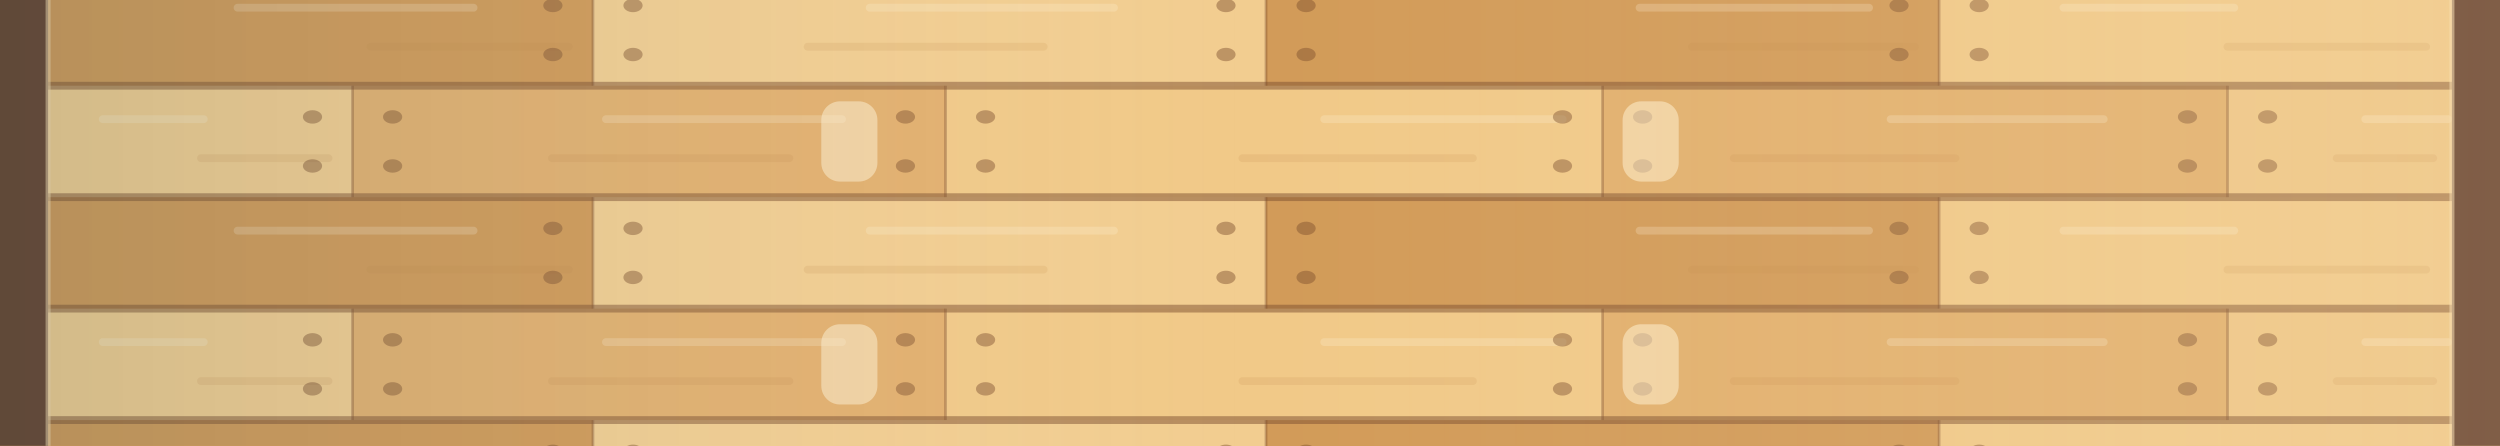
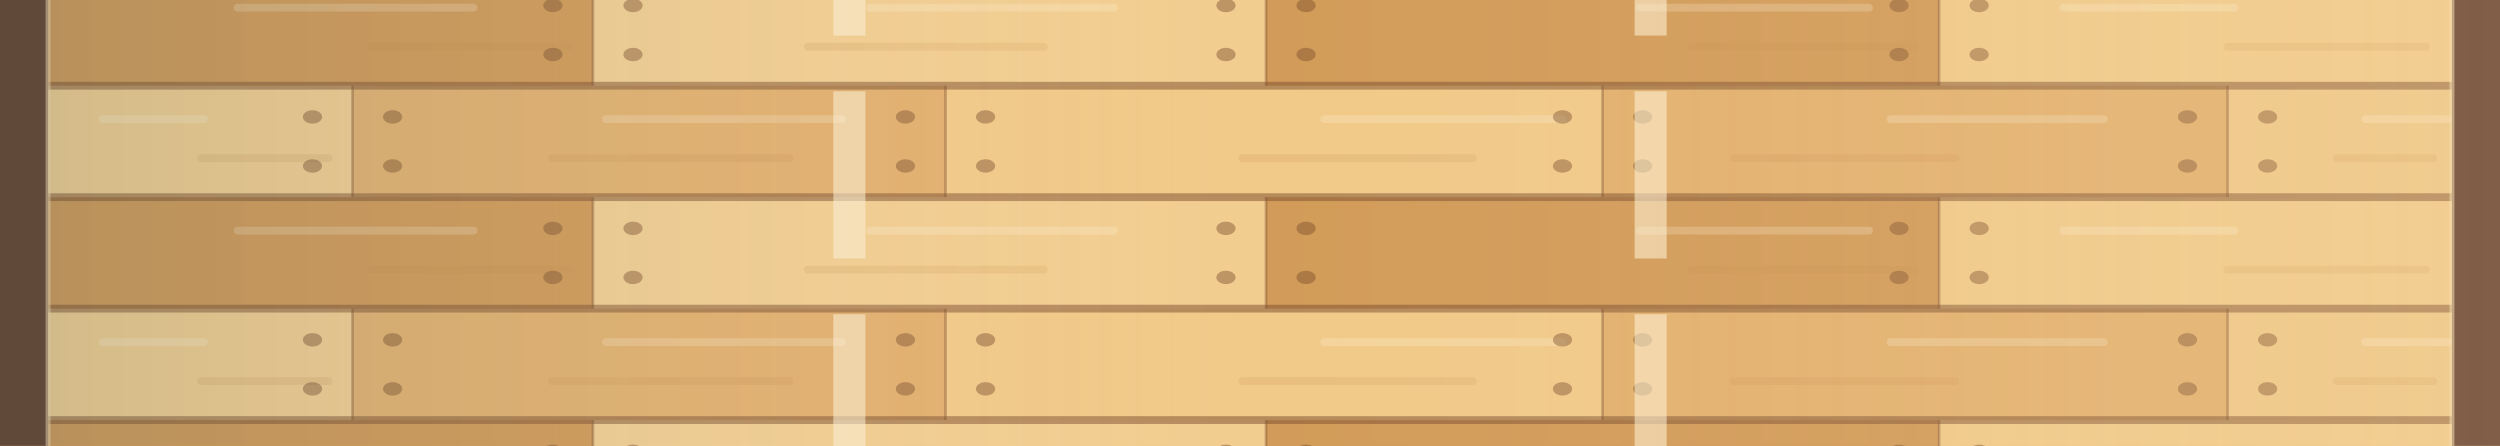
<svg xmlns="http://www.w3.org/2000/svg" width="858" height="153" viewBox="0 0 858 153">
  <rect width="858" height="153" fill="#E2AF6C" />
  <rect x="0" y="-47.08" width="121" height="38.85" fill="#f2cc8e" />
  <rect x="121" y="-47.08" width="203.5" height="38.85" fill="#e3b06e" />
  <rect x="324.5" y="-47.08" width="225.5" height="38.85" fill="#f1c988" />
  <rect x="550" y="-47.08" width="214.5" height="38.85" fill="#e2b06d" />
  <rect x="764.5" y="-47.08" width="93.5" height="38.85" fill="#eec584" />
  <rect x="0" y="-8.83" width="203.5" height="38.85" fill="#d29a57" />
  <rect x="203.5" y="-8.83" width="231" height="38.85" fill="#f2cd90" />
  <rect x="434.5" y="-8.83" width="231" height="38.85" fill="#d29b58" />
  <rect x="665.5" y="-8.83" width="192.5" height="38.85" fill="#f0c887" />
  <rect x="0" y="29.42" width="121" height="38.85" fill="#f2cc8e" />
  <rect x="121" y="29.42" width="203.5" height="38.85" fill="#e3b06e" />
  <rect x="324.5" y="29.42" width="225.5" height="38.85" fill="#f1c988" />
  <rect x="550" y="29.42" width="214.5" height="38.85" fill="#e2b06d" />
  <rect x="764.5" y="29.42" width="93.5" height="38.85" fill="#eec584" />
  <rect x="0" y="67.67" width="203.5" height="38.85" fill="#d29a57" />
  <rect x="203.5" y="67.67" width="231" height="38.85" fill="#f2cd90" />
  <rect x="434.5" y="67.67" width="231" height="38.85" fill="#d29b58" />
  <rect x="665.5" y="67.67" width="192.5" height="38.85" fill="#f0c887" />
  <rect x="0" y="105.92" width="121" height="38.85" fill="#f2cc8e" />
  <rect x="121" y="105.92" width="203.5" height="38.85" fill="#e3b06e" />
  <rect x="324.5" y="105.92" width="225.5" height="38.85" fill="#f1c988" />
  <rect x="550" y="105.92" width="214.5" height="38.85" fill="#e2b06d" />
  <rect x="764.5" y="105.92" width="93.5" height="38.85" fill="#eec584" />
  <rect x="0" y="144.17" width="203.5" height="38.85" fill="#d29a57" />
  <rect x="203.5" y="144.17" width="231" height="38.85" fill="#f2cd90" />
  <rect x="434.5" y="144.17" width="231" height="38.85" fill="#d29b58" />
  <rect x="665.5" y="144.17" width="192.5" height="38.85" fill="#f0c887" />
  <rect x="0" y="182.42" width="121" height="38.85" fill="#f2cc8e" />
  <rect x="121" y="182.42" width="203.5" height="38.85" fill="#e3b06e" />
  <rect x="324.5" y="182.42" width="225.5" height="38.85" fill="#f1c988" />
  <rect x="550" y="182.42" width="214.5" height="38.85" fill="#e2b06d" />
  <rect x="764.5" y="182.42" width="93.5" height="38.85" fill="#eec584" />
  <rect x="0" y="220.67" width="203.5" height="38.85" fill="#d29a57" />
  <rect x="203.5" y="220.67" width="231" height="38.85" fill="#f2cd90" />
  <rect x="434.5" y="220.67" width="231" height="38.85" fill="#d29b58" />
  <rect x="665.5" y="220.67" width="192.5" height="38.85" fill="#f0c887" />
  <path d="M35.27 -35.6H69.94" stroke="#FFF6DE" stroke-opacity="0.22" stroke-width="2.68" stroke-linecap="round" />
  <path d="M68.98 -22.21H112.75" stroke="#BE8448" stroke-opacity="0.16" stroke-width="2.68" stroke-linecap="round" />
  <path d="M207.97 -35.6H288.97" stroke="#FFF6DE" stroke-opacity="0.22" stroke-width="2.68" stroke-linecap="round" />
  <path d="M189.42 -22.21H270.93" stroke="#BE8448" stroke-opacity="0.16" stroke-width="2.68" stroke-linecap="round" />
  <path d="M454.48 -35.6H536.31" stroke="#FFF6DE" stroke-opacity="0.22" stroke-width="2.68" stroke-linecap="round" />
  <path d="M426.4 -22.21H505.49" stroke="#BE8448" stroke-opacity="0.16" stroke-width="2.68" stroke-linecap="round" />
  <path d="M648.86 -35.6H721.99" stroke="#FFF6DE" stroke-opacity="0.22" stroke-width="2.68" stroke-linecap="round" />
  <path d="M595.03 -22.21H671.11" stroke="#BE8448" stroke-opacity="0.16" stroke-width="2.68" stroke-linecap="round" />
  <path d="M811.77 -35.6H840.24" stroke="#FFF6DE" stroke-opacity="0.22" stroke-width="2.68" stroke-linecap="round" />
  <path d="M801.96 -22.21H835.09" stroke="#BE8448" stroke-opacity="0.16" stroke-width="2.68" stroke-linecap="round" />
  <path d="M81.53 2.65H162.53" stroke="#FFF6DE" stroke-opacity="0.22" stroke-width="2.68" stroke-linecap="round" />
  <path d="M127.09 16.04H195.25" stroke="#BE8448" stroke-opacity="0.16" stroke-width="2.68" stroke-linecap="round" />
  <path d="M298.49 2.65H382.31" stroke="#FFF6DE" stroke-opacity="0.22" stroke-width="2.68" stroke-linecap="round" />
  <path d="M277.17 16.04H358.19" stroke="#BE8448" stroke-opacity="0.16" stroke-width="2.68" stroke-linecap="round" />
  <path d="M562.7 2.65H641.46" stroke="#FFF6DE" stroke-opacity="0.22" stroke-width="2.68" stroke-linecap="round" />
  <path d="M580.67 16.04H657.25" stroke="#BE8448" stroke-opacity="0.16" stroke-width="2.68" stroke-linecap="round" />
  <path d="M708.18 2.65H766.8" stroke="#FFF6DE" stroke-opacity="0.22" stroke-width="2.68" stroke-linecap="round" />
  <path d="M764.45 16.04H832.66" stroke="#BE8448" stroke-opacity="0.16" stroke-width="2.68" stroke-linecap="round" />
  <path d="M35.27 40.9H69.94" stroke="#FFF6DE" stroke-opacity="0.22" stroke-width="2.68" stroke-linecap="round" />
  <path d="M68.98 54.29H112.75" stroke="#BE8448" stroke-opacity="0.16" stroke-width="2.68" stroke-linecap="round" />
  <path d="M207.97 40.9H288.97" stroke="#FFF6DE" stroke-opacity="0.22" stroke-width="2.68" stroke-linecap="round" />
  <path d="M189.42 54.29H270.93" stroke="#BE8448" stroke-opacity="0.16" stroke-width="2.68" stroke-linecap="round" />
  <path d="M454.48 40.9H536.31" stroke="#FFF6DE" stroke-opacity="0.22" stroke-width="2.68" stroke-linecap="round" />
  <path d="M426.4 54.29H505.49" stroke="#BE8448" stroke-opacity="0.16" stroke-width="2.68" stroke-linecap="round" />
  <path d="M648.86 40.9H721.99" stroke="#FFF6DE" stroke-opacity="0.22" stroke-width="2.68" stroke-linecap="round" />
  <path d="M595.03 54.29H671.11" stroke="#BE8448" stroke-opacity="0.16" stroke-width="2.68" stroke-linecap="round" />
  <path d="M811.77 40.9H840.24" stroke="#FFF6DE" stroke-opacity="0.22" stroke-width="2.68" stroke-linecap="round" />
  <path d="M801.96 54.29H835.09" stroke="#BE8448" stroke-opacity="0.16" stroke-width="2.68" stroke-linecap="round" />
  <path d="M81.53 79.15H162.53" stroke="#FFF6DE" stroke-opacity="0.22" stroke-width="2.68" stroke-linecap="round" />
  <path d="M127.09 92.54H195.25" stroke="#BE8448" stroke-opacity="0.16" stroke-width="2.68" stroke-linecap="round" />
  <path d="M298.49 79.15H382.31" stroke="#FFF6DE" stroke-opacity="0.22" stroke-width="2.68" stroke-linecap="round" />
  <path d="M277.17 92.54H358.19" stroke="#BE8448" stroke-opacity="0.16" stroke-width="2.68" stroke-linecap="round" />
  <path d="M562.7 79.15H641.46" stroke="#FFF6DE" stroke-opacity="0.22" stroke-width="2.68" stroke-linecap="round" />
  <path d="M580.67 92.54H657.25" stroke="#BE8448" stroke-opacity="0.16" stroke-width="2.68" stroke-linecap="round" />
  <path d="M708.18 79.15H766.8" stroke="#FFF6DE" stroke-opacity="0.22" stroke-width="2.68" stroke-linecap="round" />
  <path d="M764.45 92.54H832.66" stroke="#BE8448" stroke-opacity="0.16" stroke-width="2.68" stroke-linecap="round" />
  <path d="M35.27 117.4H69.94" stroke="#FFF6DE" stroke-opacity="0.22" stroke-width="2.68" stroke-linecap="round" />
  <path d="M68.98 130.79H112.75" stroke="#BE8448" stroke-opacity="0.16" stroke-width="2.68" stroke-linecap="round" />
  <path d="M207.97 117.4H288.97" stroke="#FFF6DE" stroke-opacity="0.22" stroke-width="2.68" stroke-linecap="round" />
  <path d="M189.42 130.79H270.93" stroke="#BE8448" stroke-opacity="0.16" stroke-width="2.68" stroke-linecap="round" />
  <path d="M454.48 117.4H536.31" stroke="#FFF6DE" stroke-opacity="0.22" stroke-width="2.68" stroke-linecap="round" />
  <path d="M426.4 130.79H505.49" stroke="#BE8448" stroke-opacity="0.16" stroke-width="2.68" stroke-linecap="round" />
  <path d="M648.86 117.4H721.99" stroke="#FFF6DE" stroke-opacity="0.22" stroke-width="2.68" stroke-linecap="round" />
  <path d="M595.03 130.79H671.11" stroke="#BE8448" stroke-opacity="0.16" stroke-width="2.68" stroke-linecap="round" />
  <path d="M811.77 117.4H840.24" stroke="#FFF6DE" stroke-opacity="0.22" stroke-width="2.68" stroke-linecap="round" />
  <path d="M801.96 130.79H835.09" stroke="#BE8448" stroke-opacity="0.16" stroke-width="2.68" stroke-linecap="round" />
  <path d="M81.53 155.65H162.53" stroke="#FFF6DE" stroke-opacity="0.22" stroke-width="2.68" stroke-linecap="round" />
  <path d="M127.09 169.04H195.25" stroke="#BE8448" stroke-opacity="0.16" stroke-width="2.68" stroke-linecap="round" />
  <path d="M298.49 155.65H382.31" stroke="#FFF6DE" stroke-opacity="0.22" stroke-width="2.68" stroke-linecap="round" />
  <path d="M277.17 169.04H358.19" stroke="#BE8448" stroke-opacity="0.16" stroke-width="2.68" stroke-linecap="round" />
  <path d="M562.7 155.65H641.46" stroke="#FFF6DE" stroke-opacity="0.22" stroke-width="2.68" stroke-linecap="round" />
  <path d="M580.67 169.04H657.25" stroke="#BE8448" stroke-opacity="0.16" stroke-width="2.68" stroke-linecap="round" />
  <path d="M708.18 155.65H766.8" stroke="#FFF6DE" stroke-opacity="0.22" stroke-width="2.68" stroke-linecap="round" />
  <path d="M764.45 169.04H832.66" stroke="#BE8448" stroke-opacity="0.16" stroke-width="2.68" stroke-linecap="round" />
  <path d="M35.27 193.9H69.94" stroke="#FFF6DE" stroke-opacity="0.22" stroke-width="2.68" stroke-linecap="round" />
  <path d="M68.98 207.29H112.75" stroke="#BE8448" stroke-opacity="0.16" stroke-width="2.68" stroke-linecap="round" />
  <path d="M207.97 193.9H288.97" stroke="#FFF6DE" stroke-opacity="0.22" stroke-width="2.68" stroke-linecap="round" />
  <path d="M189.42 207.29H270.93" stroke="#BE8448" stroke-opacity="0.16" stroke-width="2.68" stroke-linecap="round" />
  <path d="M454.48 193.9H536.31" stroke="#FFF6DE" stroke-opacity="0.22" stroke-width="2.68" stroke-linecap="round" />
  <path d="M426.4 207.29H505.49" stroke="#BE8448" stroke-opacity="0.16" stroke-width="2.68" stroke-linecap="round" />
  <path d="M648.86 193.9H721.99" stroke="#FFF6DE" stroke-opacity="0.22" stroke-width="2.68" stroke-linecap="round" />
  <path d="M595.03 207.29H671.11" stroke="#BE8448" stroke-opacity="0.16" stroke-width="2.68" stroke-linecap="round" />
  <path d="M811.77 193.9H840.24" stroke="#FFF6DE" stroke-opacity="0.22" stroke-width="2.68" stroke-linecap="round" />
  <path d="M801.96 207.29H835.09" stroke="#BE8448" stroke-opacity="0.16" stroke-width="2.68" stroke-linecap="round" />
  <path d="M81.53 232.15H162.53" stroke="#FFF6DE" stroke-opacity="0.22" stroke-width="2.68" stroke-linecap="round" />
  <path d="M127.09 245.54H195.25" stroke="#BE8448" stroke-opacity="0.16" stroke-width="2.68" stroke-linecap="round" />
  <path d="M298.49 232.15H382.31" stroke="#FFF6DE" stroke-opacity="0.22" stroke-width="2.68" stroke-linecap="round" />
  <path d="M277.17 245.54H358.19" stroke="#BE8448" stroke-opacity="0.16" stroke-width="2.68" stroke-linecap="round" />
  <path d="M562.7 232.15H641.46" stroke="#FFF6DE" stroke-opacity="0.22" stroke-width="2.68" stroke-linecap="round" />
  <path d="M580.67 245.54H657.25" stroke="#BE8448" stroke-opacity="0.16" stroke-width="2.68" stroke-linecap="round" />
  <path d="M708.18 232.15H766.8" stroke="#FFF6DE" stroke-opacity="0.22" stroke-width="2.68" stroke-linecap="round" />
  <path d="M764.45 245.54H832.66" stroke="#BE8448" stroke-opacity="0.16" stroke-width="2.68" stroke-linecap="round" />
  <path d="M121 -47.08V-8.83" stroke="#7D4E2E" stroke-opacity=".38" stroke-width="0.95" />
  <path d="M324.5 -47.08V-8.83" stroke="#7D4E2E" stroke-opacity=".38" stroke-width="0.95" />
  <path d="M550 -47.08V-8.83" stroke="#7D4E2E" stroke-opacity=".38" stroke-width="0.95" />
  <path d="M764.5 -47.08V-8.83" stroke="#7D4E2E" stroke-opacity=".38" stroke-width="0.95" />
  <path d="M0 -47.08H858" stroke="#7D4E2E" stroke-opacity=".5" stroke-width="2.68" />
  <path d="M203.5 -8.83V29.42" stroke="#7D4E2E" stroke-opacity=".38" stroke-width="0.95" />
  <path d="M434.5 -8.83V29.42" stroke="#7D4E2E" stroke-opacity=".38" stroke-width="0.95" />
  <path d="M665.5 -8.83V29.42" stroke="#7D4E2E" stroke-opacity=".38" stroke-width="0.95" />
  <path d="M0 -8.83H858" stroke="#7D4E2E" stroke-opacity=".5" stroke-width="2.68" />
  <path d="M121 29.42V67.67" stroke="#7D4E2E" stroke-opacity=".38" stroke-width="0.95" />
  <path d="M324.5 29.42V67.67" stroke="#7D4E2E" stroke-opacity=".38" stroke-width="0.95" />
  <path d="M550 29.42V67.67" stroke="#7D4E2E" stroke-opacity=".38" stroke-width="0.95" />
  <path d="M764.5 29.42V67.67" stroke="#7D4E2E" stroke-opacity=".38" stroke-width="0.95" />
  <path d="M0 29.42H858" stroke="#7D4E2E" stroke-opacity=".5" stroke-width="2.68" />
  <path d="M203.5 67.67V105.92" stroke="#7D4E2E" stroke-opacity=".38" stroke-width="0.95" />
  <path d="M434.5 67.67V105.92" stroke="#7D4E2E" stroke-opacity=".38" stroke-width="0.95" />
  <path d="M665.5 67.67V105.92" stroke="#7D4E2E" stroke-opacity=".38" stroke-width="0.95" />
  <path d="M0 67.67H858" stroke="#7D4E2E" stroke-opacity=".5" stroke-width="2.68" />
  <path d="M121 105.92V144.17" stroke="#7D4E2E" stroke-opacity=".38" stroke-width="0.95" />
  <path d="M324.5 105.92V144.17" stroke="#7D4E2E" stroke-opacity=".38" stroke-width="0.95" />
  <path d="M550 105.92V144.17" stroke="#7D4E2E" stroke-opacity=".38" stroke-width="0.95" />
  <path d="M764.5 105.92V144.17" stroke="#7D4E2E" stroke-opacity=".38" stroke-width="0.95" />
  <path d="M0 105.92H858" stroke="#7D4E2E" stroke-opacity=".5" stroke-width="2.68" />
  <path d="M203.5 144.17V182.42" stroke="#7D4E2E" stroke-opacity=".38" stroke-width="0.95" />
  <path d="M434.5 144.17V182.42" stroke="#7D4E2E" stroke-opacity=".38" stroke-width="0.95" />
  <path d="M665.5 144.17V182.42" stroke="#7D4E2E" stroke-opacity=".38" stroke-width="0.95" />
  <path d="M0 144.17H858" stroke="#7D4E2E" stroke-opacity=".5" stroke-width="2.68" />
  <path d="M121 182.42V220.67" stroke="#7D4E2E" stroke-opacity=".38" stroke-width="0.95" />
  <path d="M324.5 182.42V220.67" stroke="#7D4E2E" stroke-opacity=".38" stroke-width="0.95" />
  <path d="M550 182.42V220.67" stroke="#7D4E2E" stroke-opacity=".38" stroke-width="0.95" />
  <path d="M764.5 182.42V220.67" stroke="#7D4E2E" stroke-opacity=".38" stroke-width="0.95" />
  <path d="M0 182.42H858" stroke="#7D4E2E" stroke-opacity=".5" stroke-width="2.68" />
  <path d="M203.5 220.67V258.92" stroke="#7D4E2E" stroke-opacity=".38" stroke-width="0.95" />
  <path d="M434.5 220.67V258.92" stroke="#7D4E2E" stroke-opacity=".38" stroke-width="0.95" />
  <path d="M665.5 220.67V258.92" stroke="#7D4E2E" stroke-opacity=".38" stroke-width="0.95" />
  <path d="M0 220.67H858" stroke="#7D4E2E" stroke-opacity=".5" stroke-width="2.68" />
  <ellipse cx="107.25" cy="-36.37" rx="3.3" ry="2.3" fill="#7D4E2E" fill-opacity=".45" />
  <ellipse cx="107.25" cy="-19.54" rx="3.3" ry="2.3" fill="#7D4E2E" fill-opacity=".45" />
  <ellipse cx="134.75" cy="-36.37" rx="3.3" ry="2.3" fill="#7D4E2E" fill-opacity=".45" />
  <ellipse cx="134.75" cy="-19.54" rx="3.3" ry="2.3" fill="#7D4E2E" fill-opacity=".45" />
  <ellipse cx="310.75" cy="-36.37" rx="3.3" ry="2.3" fill="#7D4E2E" fill-opacity=".45" />
  <ellipse cx="310.75" cy="-19.54" rx="3.3" ry="2.3" fill="#7D4E2E" fill-opacity=".45" />
  <ellipse cx="338.25" cy="-36.37" rx="3.3" ry="2.3" fill="#7D4E2E" fill-opacity=".45" />
  <ellipse cx="338.25" cy="-19.54" rx="3.3" ry="2.3" fill="#7D4E2E" fill-opacity=".45" />
  <ellipse cx="536.25" cy="-36.37" rx="3.3" ry="2.3" fill="#7D4E2E" fill-opacity=".45" />
  <ellipse cx="536.25" cy="-19.54" rx="3.3" ry="2.3" fill="#7D4E2E" fill-opacity=".45" />
  <ellipse cx="563.75" cy="-36.37" rx="3.3" ry="2.3" fill="#7D4E2E" fill-opacity=".45" />
  <ellipse cx="563.75" cy="-19.54" rx="3.3" ry="2.3" fill="#7D4E2E" fill-opacity=".45" />
  <ellipse cx="750.75" cy="-36.37" rx="3.3" ry="2.3" fill="#7D4E2E" fill-opacity=".45" />
  <ellipse cx="750.75" cy="-19.54" rx="3.3" ry="2.3" fill="#7D4E2E" fill-opacity=".45" />
  <ellipse cx="778.25" cy="-36.37" rx="3.3" ry="2.3" fill="#7D4E2E" fill-opacity=".45" />
  <ellipse cx="778.25" cy="-19.54" rx="3.3" ry="2.3" fill="#7D4E2E" fill-opacity=".45" />
  <ellipse cx="189.75" cy="1.88" rx="3.3" ry="2.3" fill="#7D4E2E" fill-opacity=".45" />
  <ellipse cx="189.75" cy="18.71" rx="3.3" ry="2.3" fill="#7D4E2E" fill-opacity=".45" />
  <ellipse cx="217.25" cy="1.88" rx="3.3" ry="2.3" fill="#7D4E2E" fill-opacity=".45" />
  <ellipse cx="217.25" cy="18.71" rx="3.3" ry="2.3" fill="#7D4E2E" fill-opacity=".45" />
  <ellipse cx="420.75" cy="1.88" rx="3.3" ry="2.3" fill="#7D4E2E" fill-opacity=".45" />
  <ellipse cx="420.75" cy="18.71" rx="3.3" ry="2.3" fill="#7D4E2E" fill-opacity=".45" />
  <ellipse cx="448.25" cy="1.88" rx="3.3" ry="2.3" fill="#7D4E2E" fill-opacity=".45" />
  <ellipse cx="448.25" cy="18.71" rx="3.3" ry="2.3" fill="#7D4E2E" fill-opacity=".45" />
  <ellipse cx="651.75" cy="1.88" rx="3.3" ry="2.3" fill="#7D4E2E" fill-opacity=".45" />
  <ellipse cx="651.75" cy="18.71" rx="3.3" ry="2.3" fill="#7D4E2E" fill-opacity=".45" />
  <ellipse cx="679.25" cy="1.88" rx="3.3" ry="2.3" fill="#7D4E2E" fill-opacity=".45" />
  <ellipse cx="679.25" cy="18.71" rx="3.3" ry="2.3" fill="#7D4E2E" fill-opacity=".45" />
  <ellipse cx="107.25" cy="40.13" rx="3.3" ry="2.3" fill="#7D4E2E" fill-opacity=".45" />
  <ellipse cx="107.25" cy="56.96" rx="3.3" ry="2.3" fill="#7D4E2E" fill-opacity=".45" />
  <ellipse cx="134.75" cy="40.13" rx="3.3" ry="2.3" fill="#7D4E2E" fill-opacity=".45" />
  <ellipse cx="134.75" cy="56.96" rx="3.3" ry="2.3" fill="#7D4E2E" fill-opacity=".45" />
  <ellipse cx="310.75" cy="40.13" rx="3.3" ry="2.3" fill="#7D4E2E" fill-opacity=".45" />
  <ellipse cx="310.75" cy="56.96" rx="3.3" ry="2.3" fill="#7D4E2E" fill-opacity=".45" />
  <ellipse cx="338.25" cy="40.13" rx="3.3" ry="2.3" fill="#7D4E2E" fill-opacity=".45" />
  <ellipse cx="338.25" cy="56.96" rx="3.3" ry="2.3" fill="#7D4E2E" fill-opacity=".45" />
  <ellipse cx="536.25" cy="40.13" rx="3.3" ry="2.3" fill="#7D4E2E" fill-opacity=".45" />
  <ellipse cx="536.25" cy="56.96" rx="3.3" ry="2.3" fill="#7D4E2E" fill-opacity=".45" />
  <ellipse cx="563.75" cy="40.13" rx="3.3" ry="2.3" fill="#7D4E2E" fill-opacity=".45" />
  <ellipse cx="563.75" cy="56.96" rx="3.3" ry="2.3" fill="#7D4E2E" fill-opacity=".45" />
  <ellipse cx="750.75" cy="40.13" rx="3.3" ry="2.3" fill="#7D4E2E" fill-opacity=".45" />
  <ellipse cx="750.75" cy="56.96" rx="3.3" ry="2.3" fill="#7D4E2E" fill-opacity=".45" />
  <ellipse cx="778.25" cy="40.13" rx="3.3" ry="2.3" fill="#7D4E2E" fill-opacity=".45" />
  <ellipse cx="778.25" cy="56.96" rx="3.3" ry="2.3" fill="#7D4E2E" fill-opacity=".45" />
  <ellipse cx="189.75" cy="78.38" rx="3.3" ry="2.3" fill="#7D4E2E" fill-opacity=".45" />
  <ellipse cx="189.75" cy="95.21" rx="3.3" ry="2.3" fill="#7D4E2E" fill-opacity=".45" />
  <ellipse cx="217.25" cy="78.38" rx="3.3" ry="2.3" fill="#7D4E2E" fill-opacity=".45" />
  <ellipse cx="217.25" cy="95.21" rx="3.3" ry="2.3" fill="#7D4E2E" fill-opacity=".45" />
  <ellipse cx="420.75" cy="78.38" rx="3.3" ry="2.3" fill="#7D4E2E" fill-opacity=".45" />
  <ellipse cx="420.75" cy="95.21" rx="3.3" ry="2.3" fill="#7D4E2E" fill-opacity=".45" />
  <ellipse cx="448.25" cy="78.38" rx="3.3" ry="2.3" fill="#7D4E2E" fill-opacity=".45" />
  <ellipse cx="448.25" cy="95.21" rx="3.3" ry="2.3" fill="#7D4E2E" fill-opacity=".45" />
  <ellipse cx="651.75" cy="78.38" rx="3.3" ry="2.3" fill="#7D4E2E" fill-opacity=".45" />
  <ellipse cx="651.75" cy="95.21" rx="3.3" ry="2.3" fill="#7D4E2E" fill-opacity=".45" />
  <ellipse cx="679.25" cy="78.38" rx="3.3" ry="2.3" fill="#7D4E2E" fill-opacity=".45" />
  <ellipse cx="679.25" cy="95.21" rx="3.3" ry="2.3" fill="#7D4E2E" fill-opacity=".45" />
  <ellipse cx="107.25" cy="116.63" rx="3.3" ry="2.3" fill="#7D4E2E" fill-opacity=".45" />
  <ellipse cx="107.25" cy="133.46" rx="3.3" ry="2.3" fill="#7D4E2E" fill-opacity=".45" />
  <ellipse cx="134.75" cy="116.63" rx="3.3" ry="2.3" fill="#7D4E2E" fill-opacity=".45" />
  <ellipse cx="134.75" cy="133.46" rx="3.3" ry="2.3" fill="#7D4E2E" fill-opacity=".45" />
  <ellipse cx="310.75" cy="116.63" rx="3.3" ry="2.3" fill="#7D4E2E" fill-opacity=".45" />
  <ellipse cx="310.75" cy="133.46" rx="3.3" ry="2.3" fill="#7D4E2E" fill-opacity=".45" />
  <ellipse cx="338.25" cy="116.63" rx="3.3" ry="2.3" fill="#7D4E2E" fill-opacity=".45" />
  <ellipse cx="338.25" cy="133.46" rx="3.3" ry="2.3" fill="#7D4E2E" fill-opacity=".45" />
  <ellipse cx="536.25" cy="116.63" rx="3.3" ry="2.3" fill="#7D4E2E" fill-opacity=".45" />
  <ellipse cx="536.25" cy="133.46" rx="3.3" ry="2.3" fill="#7D4E2E" fill-opacity=".45" />
  <ellipse cx="563.75" cy="116.63" rx="3.3" ry="2.3" fill="#7D4E2E" fill-opacity=".45" />
  <ellipse cx="563.75" cy="133.46" rx="3.3" ry="2.3" fill="#7D4E2E" fill-opacity=".45" />
  <ellipse cx="750.75" cy="116.63" rx="3.3" ry="2.3" fill="#7D4E2E" fill-opacity=".45" />
  <ellipse cx="750.75" cy="133.46" rx="3.3" ry="2.3" fill="#7D4E2E" fill-opacity=".45" />
  <ellipse cx="778.25" cy="116.63" rx="3.3" ry="2.3" fill="#7D4E2E" fill-opacity=".45" />
  <ellipse cx="778.25" cy="133.46" rx="3.3" ry="2.3" fill="#7D4E2E" fill-opacity=".45" />
  <ellipse cx="189.75" cy="154.88" rx="3.3" ry="2.3" fill="#7D4E2E" fill-opacity=".45" />
  <ellipse cx="189.75" cy="171.71" rx="3.3" ry="2.3" fill="#7D4E2E" fill-opacity=".45" />
  <ellipse cx="217.25" cy="154.88" rx="3.3" ry="2.3" fill="#7D4E2E" fill-opacity=".45" />
  <ellipse cx="217.25" cy="171.71" rx="3.3" ry="2.3" fill="#7D4E2E" fill-opacity=".45" />
  <ellipse cx="420.75" cy="154.88" rx="3.3" ry="2.3" fill="#7D4E2E" fill-opacity=".45" />
  <ellipse cx="420.75" cy="171.71" rx="3.3" ry="2.3" fill="#7D4E2E" fill-opacity=".45" />
  <ellipse cx="448.25" cy="154.88" rx="3.3" ry="2.3" fill="#7D4E2E" fill-opacity=".45" />
  <ellipse cx="448.25" cy="171.71" rx="3.3" ry="2.3" fill="#7D4E2E" fill-opacity=".45" />
  <ellipse cx="651.75" cy="154.88" rx="3.3" ry="2.3" fill="#7D4E2E" fill-opacity=".45" />
  <ellipse cx="651.75" cy="171.71" rx="3.3" ry="2.3" fill="#7D4E2E" fill-opacity=".45" />
  <ellipse cx="679.25" cy="154.88" rx="3.3" ry="2.3" fill="#7D4E2E" fill-opacity=".45" />
  <ellipse cx="679.25" cy="171.71" rx="3.3" ry="2.3" fill="#7D4E2E" fill-opacity=".45" />
  <ellipse cx="107.25" cy="193.13" rx="3.3" ry="2.3" fill="#7D4E2E" fill-opacity=".45" />
  <ellipse cx="107.25" cy="209.96" rx="3.3" ry="2.3" fill="#7D4E2E" fill-opacity=".45" />
  <ellipse cx="134.75" cy="193.13" rx="3.3" ry="2.3" fill="#7D4E2E" fill-opacity=".45" />
  <ellipse cx="134.75" cy="209.96" rx="3.3" ry="2.3" fill="#7D4E2E" fill-opacity=".45" />
  <ellipse cx="310.75" cy="193.13" rx="3.3" ry="2.3" fill="#7D4E2E" fill-opacity=".45" />
  <ellipse cx="310.75" cy="209.96" rx="3.3" ry="2.3" fill="#7D4E2E" fill-opacity=".45" />
  <ellipse cx="338.25" cy="193.13" rx="3.3" ry="2.3" fill="#7D4E2E" fill-opacity=".45" />
  <ellipse cx="338.25" cy="209.96" rx="3.3" ry="2.3" fill="#7D4E2E" fill-opacity=".45" />
  <ellipse cx="536.25" cy="193.13" rx="3.3" ry="2.3" fill="#7D4E2E" fill-opacity=".45" />
  <ellipse cx="536.25" cy="209.96" rx="3.3" ry="2.3" fill="#7D4E2E" fill-opacity=".45" />
  <ellipse cx="563.75" cy="193.13" rx="3.3" ry="2.3" fill="#7D4E2E" fill-opacity=".45" />
  <ellipse cx="563.75" cy="209.96" rx="3.3" ry="2.3" fill="#7D4E2E" fill-opacity=".45" />
  <ellipse cx="750.75" cy="193.13" rx="3.3" ry="2.3" fill="#7D4E2E" fill-opacity=".45" />
  <ellipse cx="750.75" cy="209.96" rx="3.3" ry="2.3" fill="#7D4E2E" fill-opacity=".45" />
  <ellipse cx="778.25" cy="193.13" rx="3.3" ry="2.3" fill="#7D4E2E" fill-opacity=".45" />
  <ellipse cx="778.25" cy="209.96" rx="3.3" ry="2.3" fill="#7D4E2E" fill-opacity=".45" />
  <ellipse cx="189.75" cy="231.38" rx="3.3" ry="2.3" fill="#7D4E2E" fill-opacity=".45" />
  <ellipse cx="189.75" cy="248.21" rx="3.3" ry="2.3" fill="#7D4E2E" fill-opacity=".45" />
  <ellipse cx="217.25" cy="231.38" rx="3.3" ry="2.3" fill="#7D4E2E" fill-opacity=".45" />
  <ellipse cx="217.25" cy="248.21" rx="3.3" ry="2.3" fill="#7D4E2E" fill-opacity=".45" />
  <ellipse cx="420.75" cy="231.38" rx="3.3" ry="2.3" fill="#7D4E2E" fill-opacity=".45" />
  <ellipse cx="420.75" cy="248.21" rx="3.3" ry="2.3" fill="#7D4E2E" fill-opacity=".45" />
  <ellipse cx="448.25" cy="231.38" rx="3.3" ry="2.3" fill="#7D4E2E" fill-opacity=".45" />
  <ellipse cx="448.25" cy="248.21" rx="3.3" ry="2.3" fill="#7D4E2E" fill-opacity=".45" />
  <ellipse cx="651.75" cy="231.38" rx="3.3" ry="2.3" fill="#7D4E2E" fill-opacity=".45" />
  <ellipse cx="651.75" cy="248.21" rx="3.3" ry="2.3" fill="#7D4E2E" fill-opacity=".45" />
  <ellipse cx="679.25" cy="231.38" rx="3.3" ry="2.3" fill="#7D4E2E" fill-opacity=".45" />
  <ellipse cx="679.25" cy="248.21" rx="3.3" ry="2.3" fill="#7D4E2E" fill-opacity=".45" />
-   <rect x="281.87" y="-41.72" width="19.26" height="27.54" rx="6.42" fill="#FFF4D6" fill-opacity=".5" />
-   <rect x="556.88" y="-41.72" width="19.25" height="27.54" rx="6.42" fill="#FFF4D6" fill-opacity=".5" />
-   <rect x="281.87" y="34.78" width="19.26" height="27.54" rx="6.42" fill="#FFF4D6" fill-opacity=".5" />
-   <rect x="556.88" y="34.78" width="19.25" height="27.54" rx="6.42" fill="#FFF4D6" fill-opacity=".5" />
-   <rect x="281.87" y="111.28" width="19.26" height="27.54" rx="6.42" fill="#FFF4D6" fill-opacity=".5" />
-   <rect x="556.88" y="111.28" width="19.25" height="27.54" rx="6.42" fill="#FFF4D6" fill-opacity=".5" />
-   <rect x="281.87" y="187.78" width="19.26" height="27.54" rx="6.42" fill="#FFF4D6" fill-opacity=".5" />
-   <rect x="556.88" y="187.78" width="19.25" height="27.54" rx="6.42" fill="#FFF4D6" fill-opacity=".5" />
+   <rect x="286" y="-45.16" width="11" height="57.37" fill="#FFF4D6" fill-opacity=".55" />
+   <rect x="561" y="-45.16" width="11" height="57.37" fill="#FFF4D6" fill-opacity=".55" />
+   <rect x="286" y="31.34" width="11" height="57.37" fill="#FFF4D6" fill-opacity=".55" />
+   <rect x="561" y="31.34" width="11" height="57.37" fill="#FFF4D6" fill-opacity=".55" />
+   <rect x="286" y="107.84" width="11" height="57.37" fill="#FFF4D6" fill-opacity=".55" />
+   <rect x="561" y="107.84" width="11" height="57.37" fill="#FFF4D6" fill-opacity=".55" />
+   <rect x="286" y="184.34" width="11" height="57.37" fill="#FFF4D6" fill-opacity=".55" />
+   <rect x="561" y="184.34" width="11" height="57.37" fill="#FFF4D6" fill-opacity=".55" />
  <rect x="0" y="0" width="16.5" height="153" fill="#6C4630" />
  <rect x="841.5" y="0" width="16.5" height="153" fill="#6C4630" />
  <path d="M16.5 0V153M841.5 0V153" stroke="#f5d9ac" stroke-opacity=".55" stroke-width="1.72" />
  <defs>
    <linearGradient id="l" x1="0" x2="1" y1="0" y2="0">
      <stop offset="0" stop-color="#1D5566" stop-opacity="0.16" />
      <stop offset=".5" stop-color="#FFFFFF" stop-opacity="0" />
      <stop offset="1" stop-color="#FFF4D8" stop-opacity="0.14" />
    </linearGradient>
  </defs>
  <rect width="858" height="153" fill="url(#l)" />
</svg>
